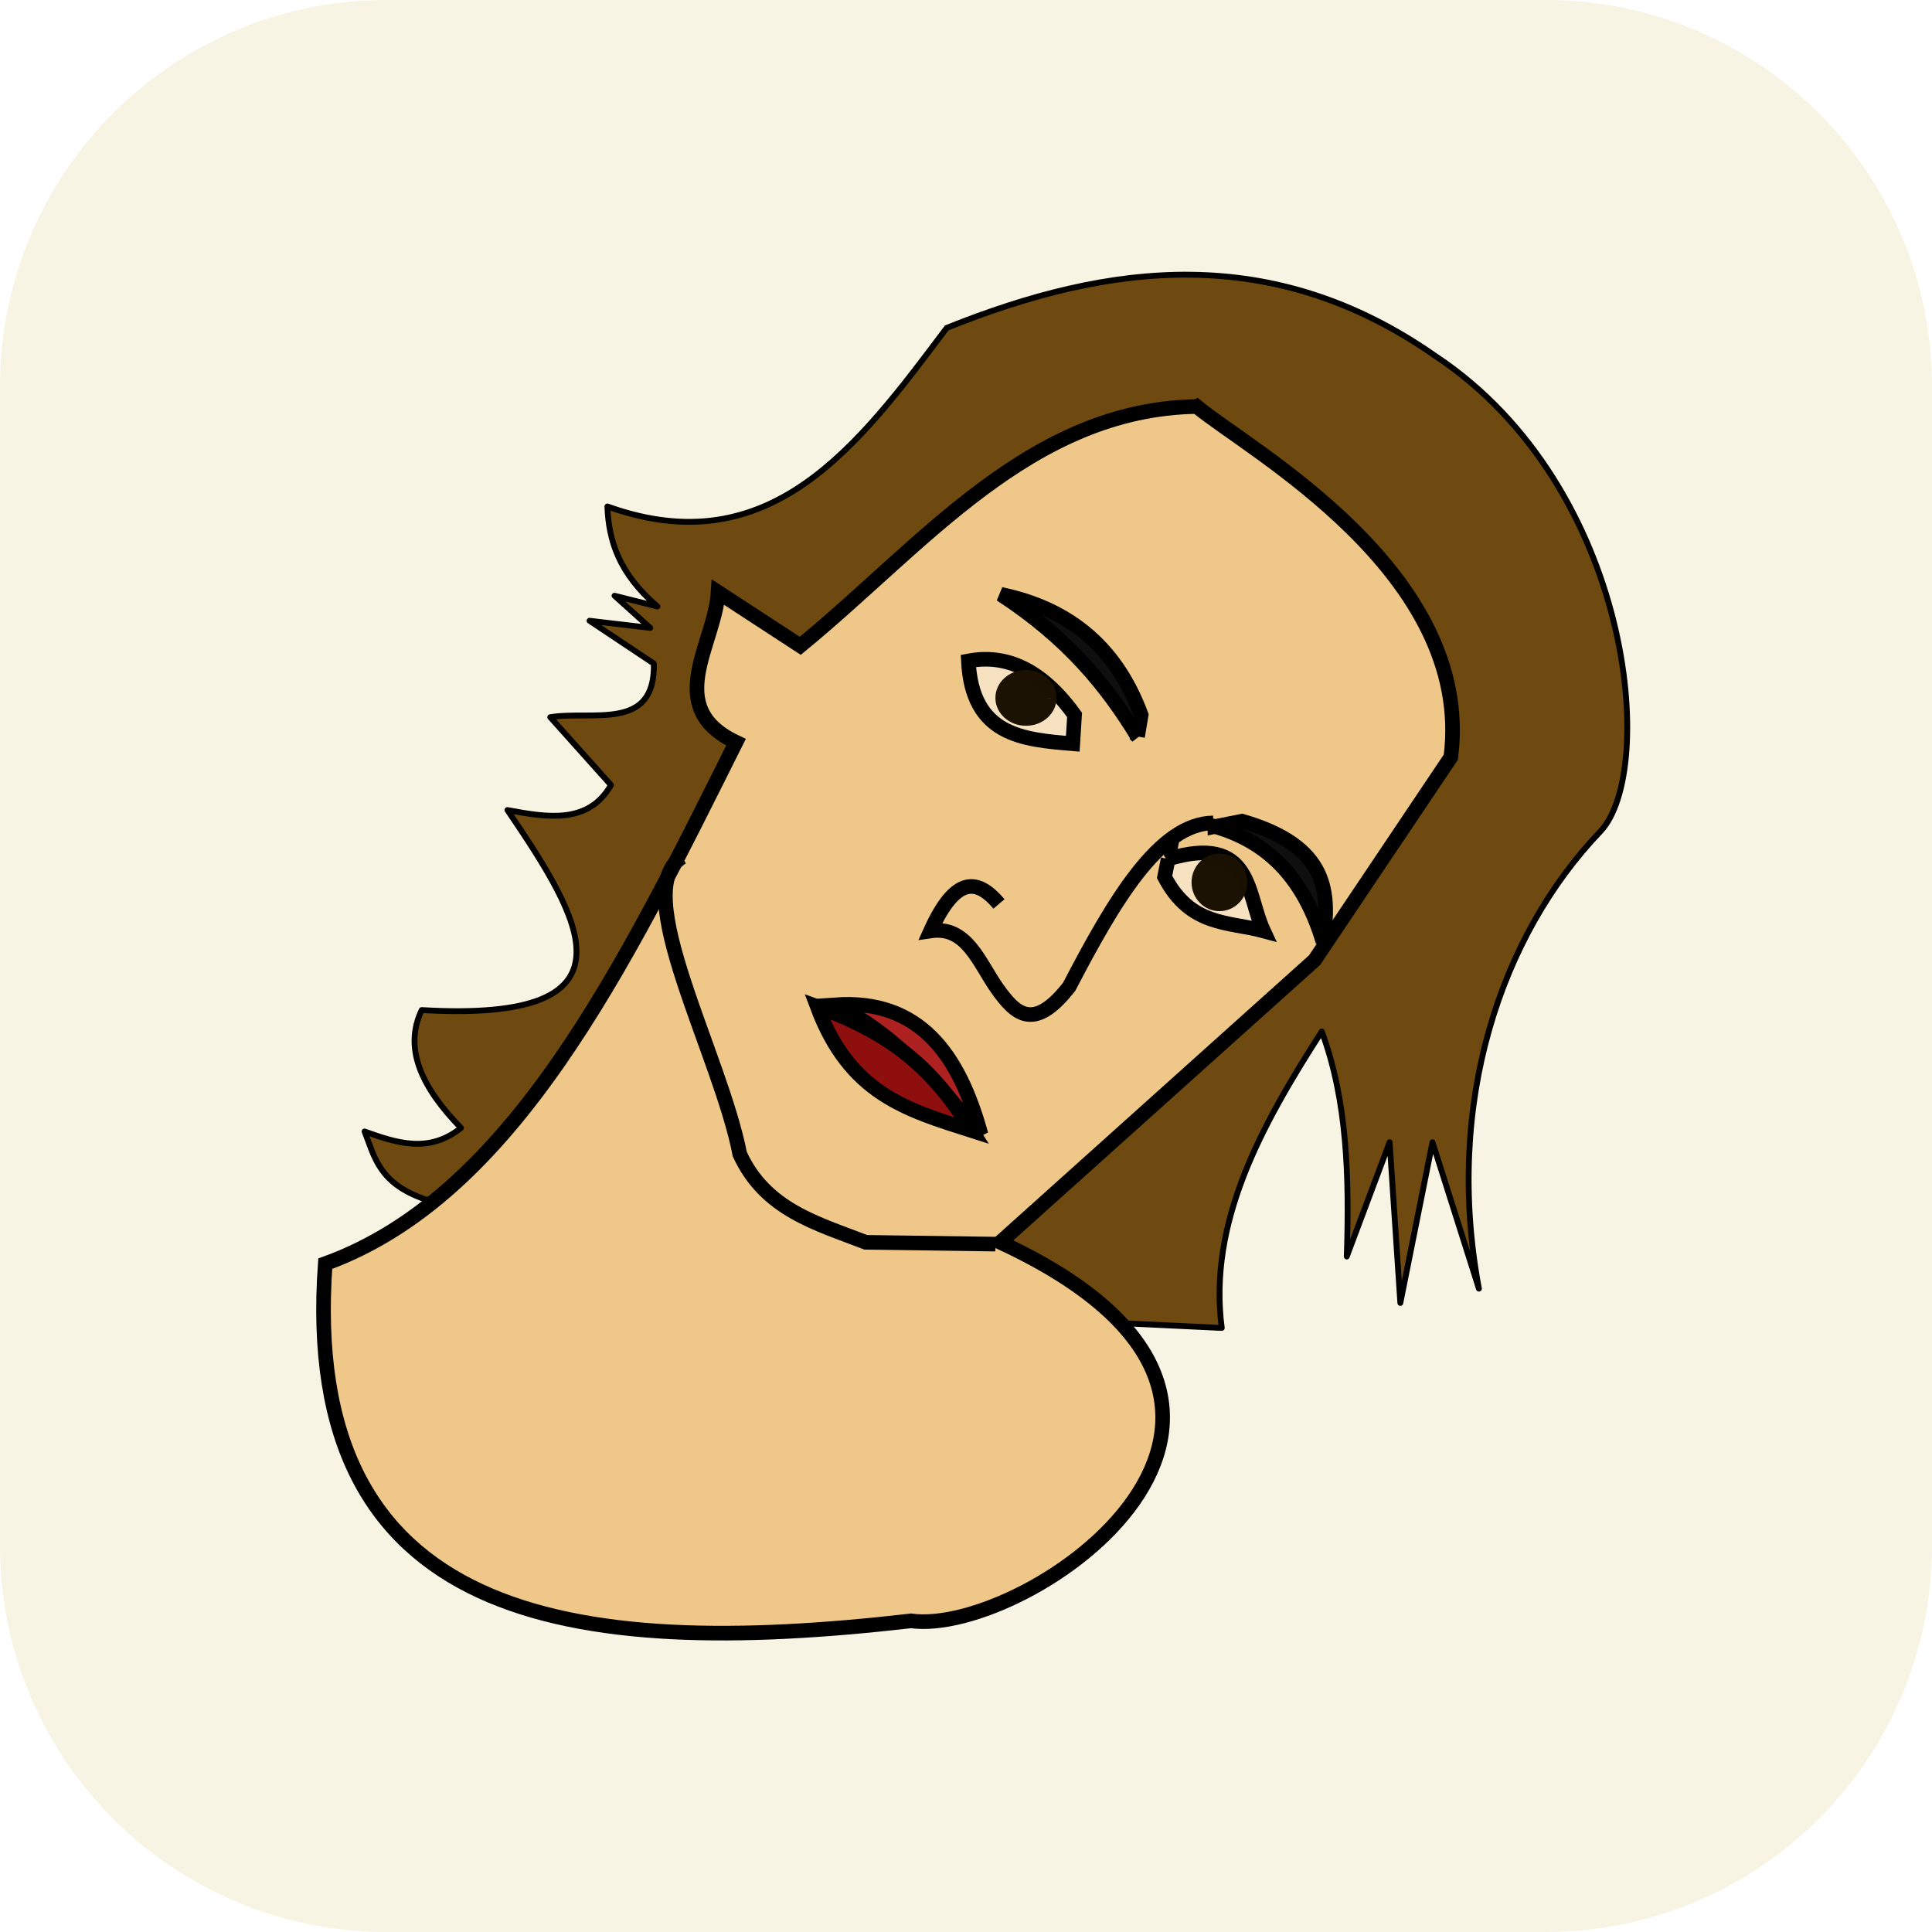
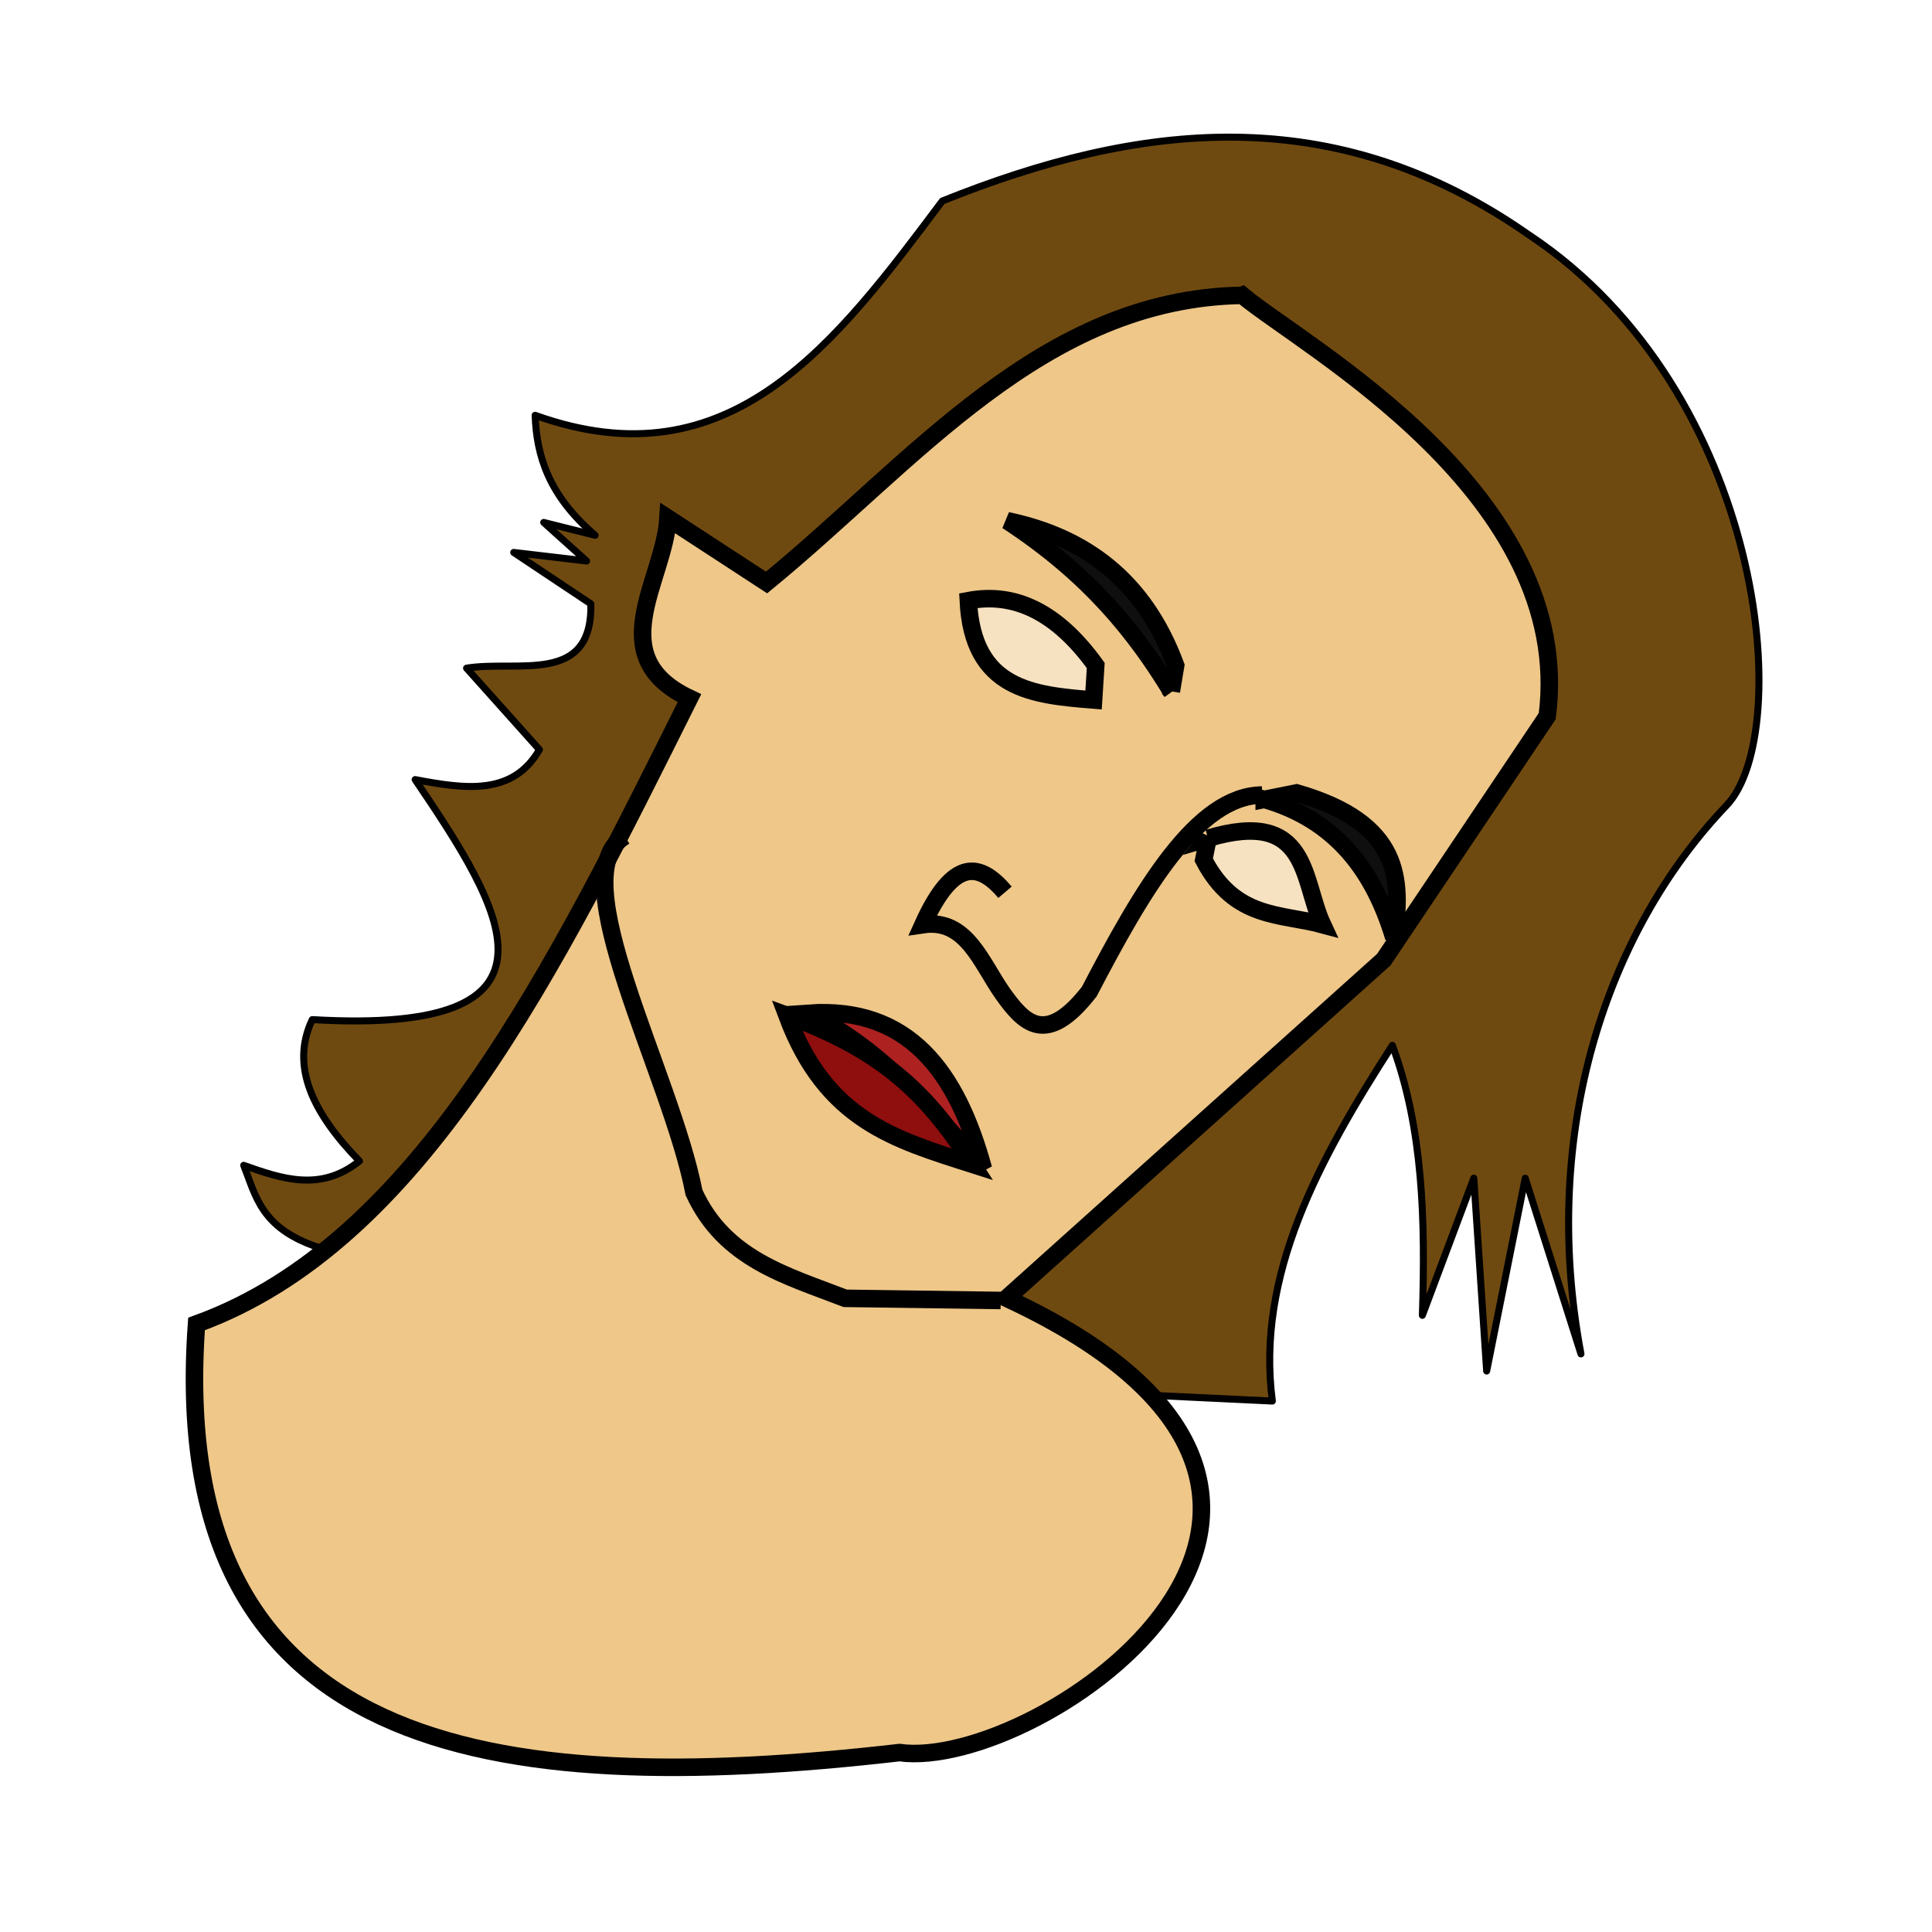
<svg xmlns="http://www.w3.org/2000/svg" version="1.1" width="1000" height="1000">
-   <rect width="1000" height="1000" rx="200" ry="200" fill="#f7f4e3" />
-   <g transform="matrix(0.9502432,0,0,0.9502432,146.7064,-0.3112593)">
-     <svg version="1.1" width="744.094" height="1052.362">
-       <svg viewBox="0 0 744.094 1052.362">
-         <g transform="matrix(7.9541 0 0 7.9541 -14.181 21.356)">
-           <path d="m80.714 21.768c-11.17-7.831-22.339-6.446-33.509-1.957-6.058 8.083-12.088 16.235-23.236 12.229 0.081 2.283 0.753 4.566 3.424 6.848l-2.935-0.734 2.446 2.201-4.158-0.489 4.403 2.935c0.098 4.67-4.195 3.194-7.093 3.669l4.158 4.647c-1.527 2.665-4.289 2.24-7.093 1.712 5.016 7.398 9.533 14.594-5.87 13.697-1.286 2.691 0.075 5.381 2.691 8.071-2.201 1.767-4.403 1.028-6.604 0.245 0.686 1.724 0.97 3.549 4.158 4.647l44.271 8.316 10.273 0.489c-0.941-7.17 2.643-13.774 6.848-20.301 1.757 4.741 1.89 10.023 1.712 15.409l2.935-7.827 0.734 11.006 2.201-11.006 3.18 10.028c-2.375-12.688 1.479-24.163 8.316-31.307 3.912-4.127 2.225-23.539-11.251-32.53z" fill="#6f4a10" fill-rule="evenodd" stroke="#000" stroke-linejoin="round" stroke-width=".4" />
-           <path d="m64.327 25.193c3.543 2.956 19.026 11.344 17.399 24.015l-9.328 13.897-21.524 19.323c24.605 11.418 1.839 27.027-6.115 25.926-23.444 2.695-41.886 0.003-40.113-24.459 12.797-4.635 20.415-20.273 28.128-35.71-5.046-2.393-1.442-6.709-1.223-10.273l5.625 3.669c8.405-6.881 15.703-16.197 27.149-16.387z" fill="#eec789" fill-rule="evenodd" stroke="#000" />
-           <path d="m62.37 56.177c5.795-1.732 5.34 2.368 6.533 4.93-2.389-0.649-5.003-0.291-6.779-3.698l0.247-1.233z" fill="#f6e1c0" fill-rule="evenodd" stroke="#000" />
-           <path d="m55.837 48.288c-3.454-0.283-6.904-0.574-7.149-5.67 2.581-0.491 5.02 0.575 7.272 3.698l-0.123 1.972z" fill="#f6e1c0" fill-rule="evenodd" stroke="#000" />
-           <path transform="translate(-.49304,.49304)" d="m55.221 44.654a2.095 1.911 0 1 1 0 -4.4e-4l-2.095-0.002z" fill="#1b1103" opacity=".996" />
-           <path transform="translate(-.73957)" d="m68.533 57.781a1.911 1.972 0 1 1 0 -4.6e-4l-1.911-0.002z" fill="#1b1103" opacity=".996" />
-           <path d="m65.452 53.711c-3.698 0.038-6.81 5.356-9.861 11.217-2.479 3.175-3.741 1.786-4.93 0.123-1.253-1.782-2.079-4.313-4.561-3.944 1.753-3.874 3.258-3.527 4.684-1.849" fill="none" stroke="#000" />
-           <path d="m60.275 47.795c-2.058-3.379-4.7-6.685-9.368-9.738 4.425 0.923 7.816 3.396 9.614 8.258l-0.247 1.479z" fill="#0f0f0f" fill-rule="evenodd" stroke="#000" />
-           <path d="m65.575 53.958c4.098 1.178 6.249 4.087 7.396 7.889 0.483-3.336 0.434-6.539-5.547-8.258l-1.849 0.37z" fill="#0f0f0f" fill-rule="evenodd" stroke="#000" />
-           <path d="m39.567 66.161c4.209 2.077 7.048 5.525 9.984 8.875-1.501-5.487-4.228-9.279-9.984-8.875z" fill="#ad2121" fill-rule="evenodd" stroke="#000" />
-           <path d="m48.935 74.789c-2.672-4.231-5.332-6.579-10.6-8.505 2.231 5.973 6.101 7.068 10.6 8.505z" fill="#8f0e0e" fill-rule="evenodd" stroke="#000" />
-           <path d="m29.09 56.053c-3.711 2.202 2.627 13.522 3.944 20.338 1.749 3.817 5.3 4.749 8.628 6.04l8.875 0.123" fill="none" stroke="#000" />
+   <svg version="1.1" width="1000" height="1000" viewBox="0 0 1000 1000" xml:space="preserve">
+     <defs>
+ </defs>
+     <rect x="0" y="0" width="100%" height="100%" fill="rgba(255,255,255,0)" />
+     <g transform="matrix(1.1403 0 0 1.1403 500.0031 500.0043)" id="SvgjsG1000">
+       <g style="" vector-effect="non-scaling-stroke">
+         <g transform="matrix(7.9541 0 0 7.9541 16.026 -89.3714)">
+           <path style="stroke: rgb(0,0,0); stroke-width: 0.4; stroke-dasharray: none; stroke-linecap: butt; stroke-dashoffset: 0; stroke-linejoin: round; stroke-miterlimit: 4; is-custom-font: none; font-file-url: none; fill: rgb(111,74,16); fill-rule: evenodd; opacity: 1;" transform=" translate(-50.5719, -52.2314)" d="m 80.714 21.768 c -11.17 -7.831 -22.339 -6.446 -33.509 -1.957 c -6.058 8.083 -12.088 16.235 -23.236 12.229 c 0.081 2.283 0.753 4.566 3.424 6.848 l -2.935 -0.734 l 2.446 2.201 l -4.158 -0.489 l 4.403 2.935 c 0.098 4.67 -4.195 3.194 -7.093 3.669 l 4.158 4.647 c -1.527 2.665 -4.289 2.24 -7.093 1.712 c 5.016 7.398 9.533 14.594 -5.87 13.697 c -1.286 2.691 0.075 5.381 2.691 8.071 c -2.201 1.767 -4.403 1.028 -6.604 0.245 c 0.686 1.724 0.97 3.549 4.158 4.647 l 44.271 8.316 l 10.273 0.489 c -0.941 -7.17 2.643 -13.774 6.848 -20.301 c 1.757 4.741 1.89 10.023 1.712 15.409 l 2.935 -7.827 l 0.734 11.006 l 2.201 -11.006 l 3.18 10.028 c -2.375 -12.688 1.479 -24.163 8.316 -31.307 c 3.912 -4.127 2.225 -23.539 -11.251 -32.53 z" stroke-linecap="round" />
        </g>
-       </svg>
-     </svg>
-   </g>
+         <g transform="matrix(7.9541 0 0 7.9541 -42.714 29.641)">
+           <path style="stroke: rgb(0,0,0); stroke-width: 1; stroke-dasharray: none; stroke-linecap: butt; stroke-dashoffset: 0; stroke-linejoin: miter; stroke-miterlimit: 4; is-custom-font: none; font-file-url: none; fill: rgb(238,199,137); fill-rule: evenodd; opacity: 1;" transform=" translate(-43.1871, -67.1938)" d="m 64.327 25.193 c 3.543 2.956 19.026 11.344 17.399 24.015 l -9.328 13.897 l -21.524 19.323 c 24.605 11.418 1.839 27.027 -6.115 25.926 c -23.444 2.695 -41.886 0.003 -40.113 -24.459 c 12.797 -4.635 20.415 -20.273 28.128 -35.71 c -5.046 -2.393 -1.442 -6.709 -1.223 -10.273 l 5.625 3.669 c 8.405 -6.881 15.703 -16.197 27.149 -16.387 z" stroke-linecap="round" />
+         </g>
+         <g transform="matrix(7.9541 0 0 7.9541 134.8696 -40.0266)">
+           <path style="stroke: rgb(0,0,0); stroke-width: 1; stroke-dasharray: none; stroke-linecap: butt; stroke-dashoffset: 0; stroke-linejoin: miter; stroke-miterlimit: 4; is-custom-font: none; font-file-url: none; fill: rgb(246,225,192); fill-rule: evenodd; opacity: 1;" transform=" translate(-65.5131, -58.4351)" d="m 62.37 56.177 c 5.795 -1.732 5.34 2.368 6.533 4.93 c -2.389 -0.649 -5.003 -0.291 -6.779 -3.698 l 0.247 -1.233 z" stroke-linecap="round" />
+         </g>
+         <g transform="matrix(7.9541 0 0 7.9541 29.962 -143.7422)">
+           <path style="stroke: rgb(0,0,0); stroke-width: 1; stroke-dasharray: none; stroke-linecap: butt; stroke-dashoffset: 0; stroke-linejoin: miter; stroke-miterlimit: 4; is-custom-font: none; font-file-url: none; fill: rgb(246,225,192); fill-rule: evenodd; opacity: 1;" transform=" translate(-52.324, -45.3958)" d="m 55.837 48.288 c -3.454 -0.283 -6.904 -0.574 -7.149 -5.67 c 2.581 -0.491 5.02 0.575 7.272 3.698 l -0.123 1.972 z" stroke-linecap="round" />
+         </g>
+         <g transform="matrix(7.9541 0 0 7.9541 32.4164 -145.7227)">
+           <path style="stroke: none; stroke-width: 1; stroke-dasharray: none; stroke-linecap: butt; stroke-dashoffset: 0; stroke-linejoin: miter; stroke-miterlimit: 4; is-custom-font: none; font-file-url: none; fill: rgb(27,17,3); fill-rule: nonzero; opacity: 0.996;" transform=" translate(-53.1256, -44.6538)" d="m 55.221 44.654 a 2.095 1.911 0 1 1 0 -0 l -2.095 -0.002 z" stroke-linecap="round" />
+         </g>
+         <g transform="matrix(7.9541 0 0 7.9541 137.8104 -45.2311)">
+           <path style="stroke: none; stroke-width: 1; stroke-dasharray: none; stroke-linecap: butt; stroke-dashoffset: 0; stroke-linejoin: miter; stroke-miterlimit: 4; is-custom-font: none; font-file-url: none; fill: rgb(27,17,3); fill-rule: nonzero; opacity: 0.996;" transform=" translate(-66.6224, -57.7808)" d="m 68.533 57.781 a 1.911 1.972 0 1 1 0 -0 l -1.911 -0.002 z" stroke-linecap="round" />
+         </g>
+         <g transform="matrix(7.9541 0 0 7.9541 57.4196 -25.4131)">
+           <path style="stroke: rgb(0,0,0); stroke-width: 1; stroke-dasharray: none; stroke-linecap: butt; stroke-dashoffset: 0; stroke-linejoin: miter; stroke-miterlimit: 4; is-custom-font: none; font-file-url: none; fill: none; fill-rule: nonzero; opacity: 1;" transform=" translate(-55.776, -60.2723)" d="m 65.452 53.711 c -3.698 0.038 -6.81 5.356 -9.861 11.217 c -2.479 3.175 -3.741 1.786 -4.93 0.123 c -1.253 -1.782 -2.079 -4.313 -4.561 -3.944 c 1.753 -3.874 3.258 -3.527 4.684 -1.849" stroke-linecap="round" />
+         </g>
+         <g transform="matrix(7.9541 0 0 7.9541 56.9297 -163.3858)">
+           <path style="stroke: rgb(0,0,0); stroke-width: 1; stroke-dasharray: none; stroke-linecap: butt; stroke-dashoffset: 0; stroke-linejoin: miter; stroke-miterlimit: 4; is-custom-font: none; font-file-url: none; fill: rgb(15,15,15); fill-rule: evenodd; opacity: 1;" transform=" translate(-55.7144, -42.9262)" d="m 60.275 47.795 c -2.058 -3.379 -4.7 -6.685 -9.368 -9.738 c 4.425 0.923 7.816 3.396 9.614 8.258 l -0.247 1.479 z" stroke-linecap="round" />
+         </g>
+         <g transform="matrix(7.9541 0 0 7.9541 165.507 -45.7347)">
+           <path style="stroke: rgb(0,0,0); stroke-width: 1; stroke-dasharray: none; stroke-linecap: butt; stroke-dashoffset: 0; stroke-linejoin: miter; stroke-miterlimit: 4; is-custom-font: none; font-file-url: none; fill: rgb(15,15,15); fill-rule: evenodd; opacity: 1;" transform=" translate(-69.3649, -57.7174)" d="m 65.575 53.958 c 4.098 1.178 6.249 4.087 7.396 7.889 c 0.483 -3.336 0.434 -6.539 -5.547 -8.258 l -1.849 0.37 z" stroke-linecap="round" />
+         </g>
+         <g transform="matrix(7.9541 0 0 7.9541 -31.8007 56.6044)">
+           <path style="stroke: rgb(0,0,0); stroke-width: 1; stroke-dasharray: none; stroke-linecap: butt; stroke-dashoffset: 0; stroke-linejoin: miter; stroke-miterlimit: 4; is-custom-font: none; font-file-url: none; fill: rgb(173,33,33); fill-rule: evenodd; opacity: 1;" transform=" translate(-44.5591, -70.5837)" d="m 39.567 66.161 c 4.209 2.077 7.048 5.525 9.984 8.875 c -1.501 -5.487 -4.228 -9.279 -9.984 -8.875 z" stroke-linecap="round" />
+         </g>
+         <g transform="matrix(7.9541 0 0 7.9541 -39.1511 56.2293)">
+           <path style="stroke: rgb(0,0,0); stroke-width: 1; stroke-dasharray: none; stroke-linecap: butt; stroke-dashoffset: 0; stroke-linejoin: miter; stroke-miterlimit: 4; is-custom-font: none; font-file-url: none; fill: rgb(143,14,14); fill-rule: evenodd; opacity: 1;" transform=" translate(-43.635, -70.5365)" d="m 48.935 74.789 c -2.672 -4.231 -5.332 -6.579 -10.6 -8.505 c 2.231 5.973 6.101 7.068 10.6 8.505 z" stroke-linecap="round" />
+         </g>
+         <g transform="matrix(7.9541 0 0 7.9541 -74.1216 46.4221)">
+           <path style="stroke: rgb(0,0,0); stroke-width: 1; stroke-dasharray: none; stroke-linecap: butt; stroke-dashoffset: 0; stroke-linejoin: miter; stroke-miterlimit: 4; is-custom-font: none; font-file-url: none; fill: none; fill-rule: nonzero; opacity: 1;" transform=" translate(-39.2385, -69.3035)" d="m 29.09 56.053 c -3.711 2.202 2.627 13.522 3.944 20.338 c 1.749 3.817 5.3 4.749 8.628 6.04 l 8.875 0.123" stroke-linecap="round" />
+         </g>
+       </g>
+     </g>
+   </svg>
+   <style>@media (prefers-color-scheme: light) { :root { filter: none; } }
+ @media (prefers-color-scheme: dark) { :root { filter: none; } }
+ </style>
</svg>
